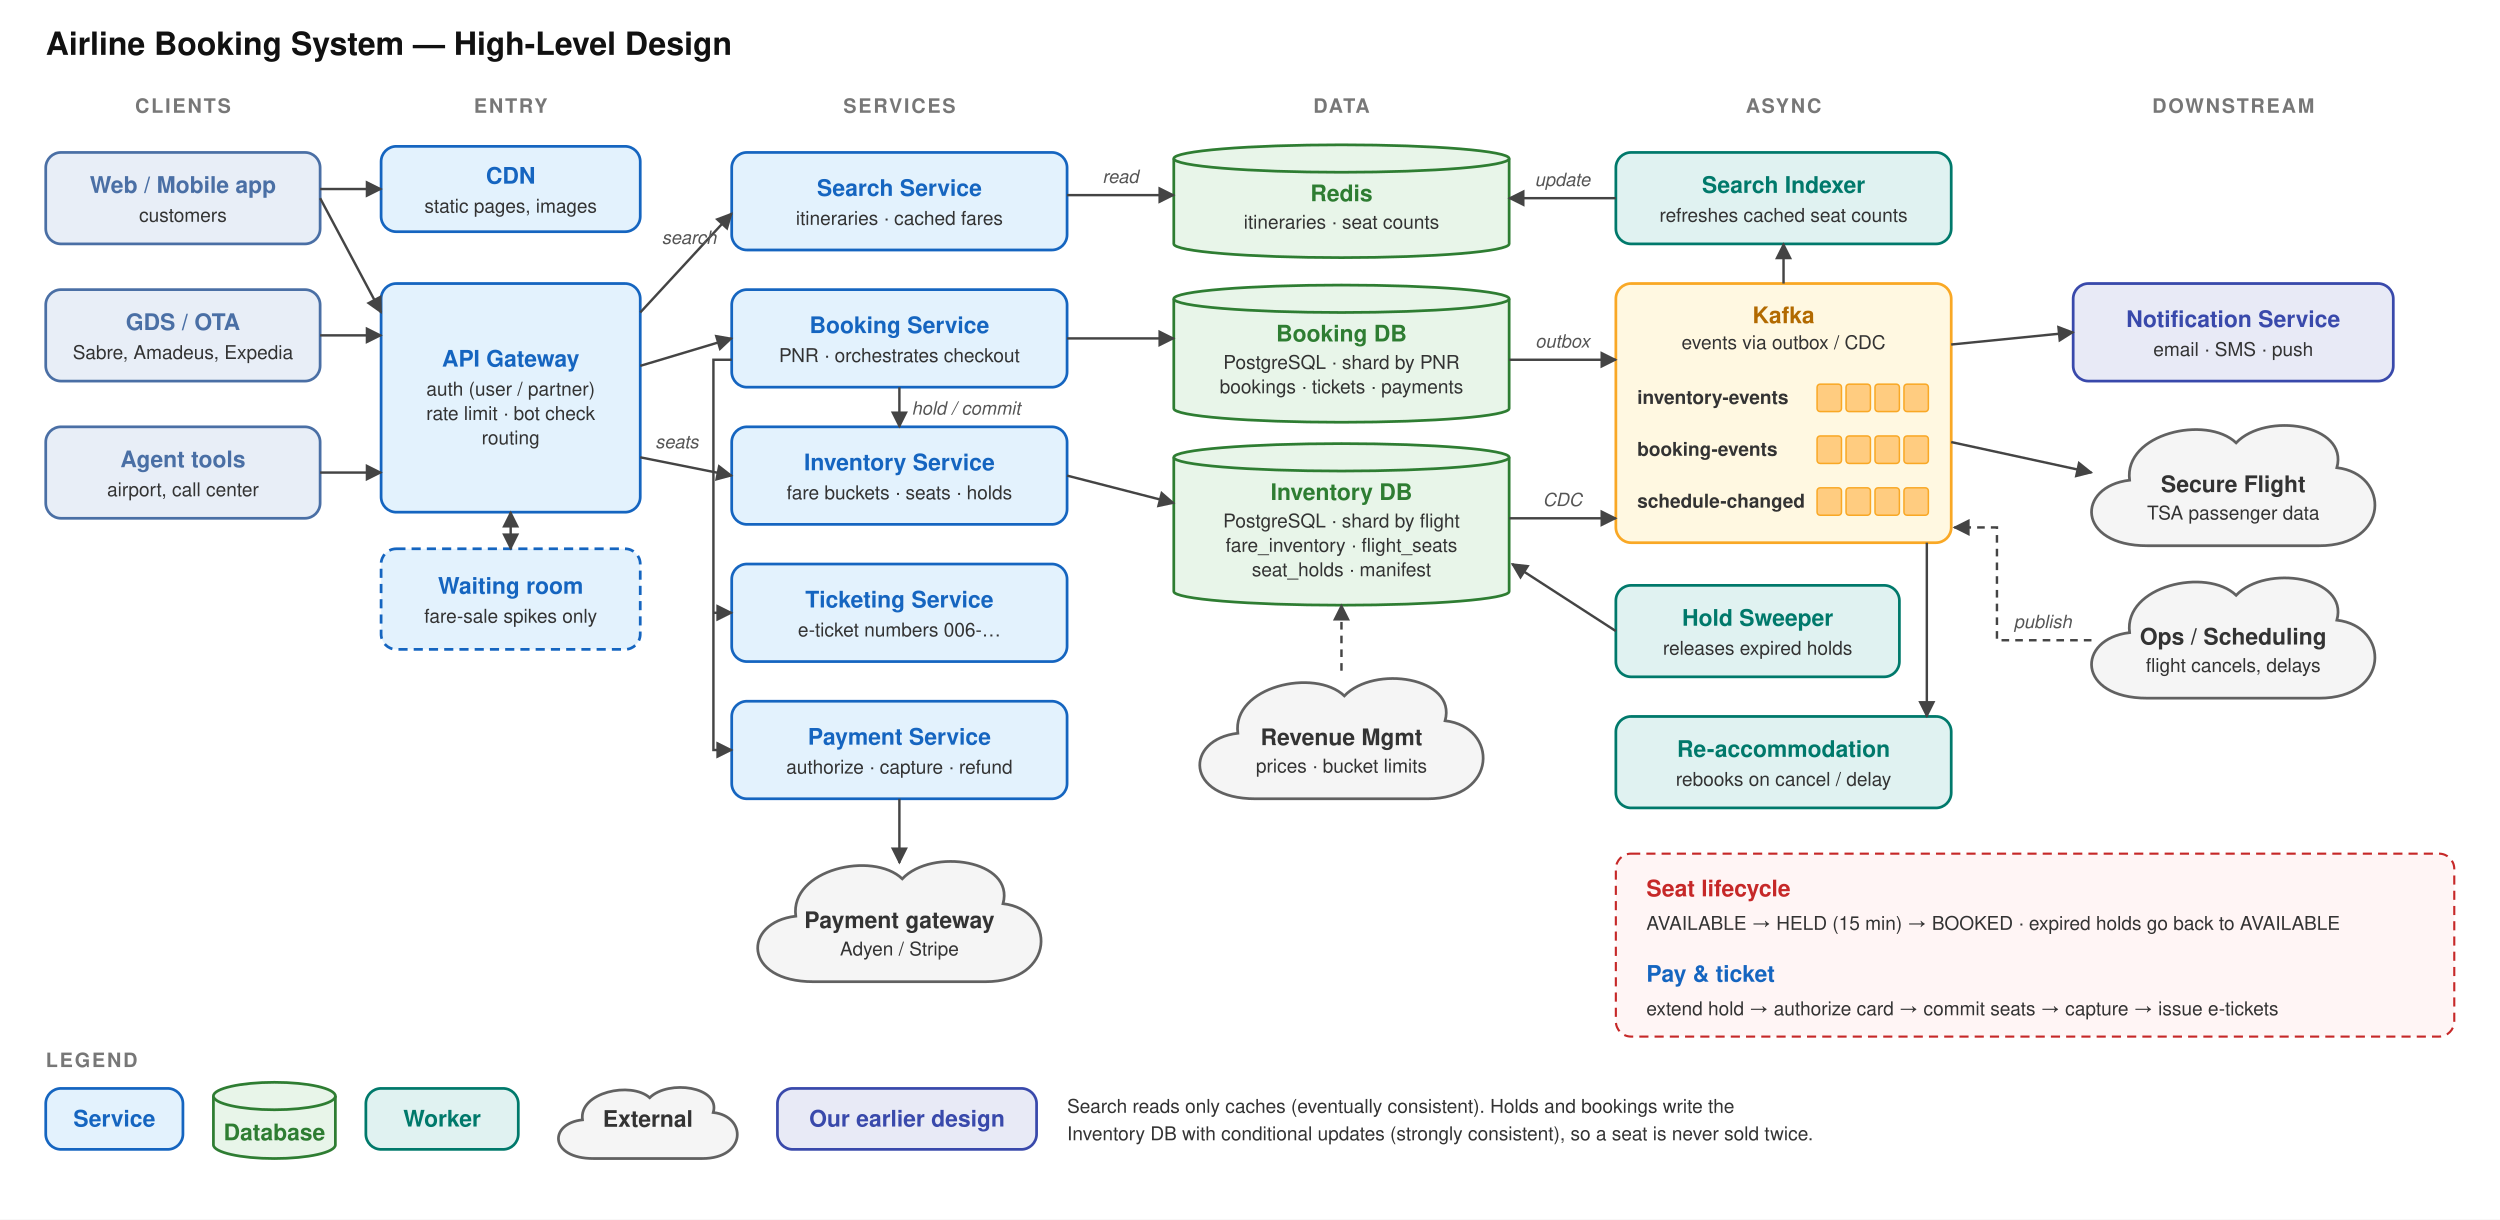
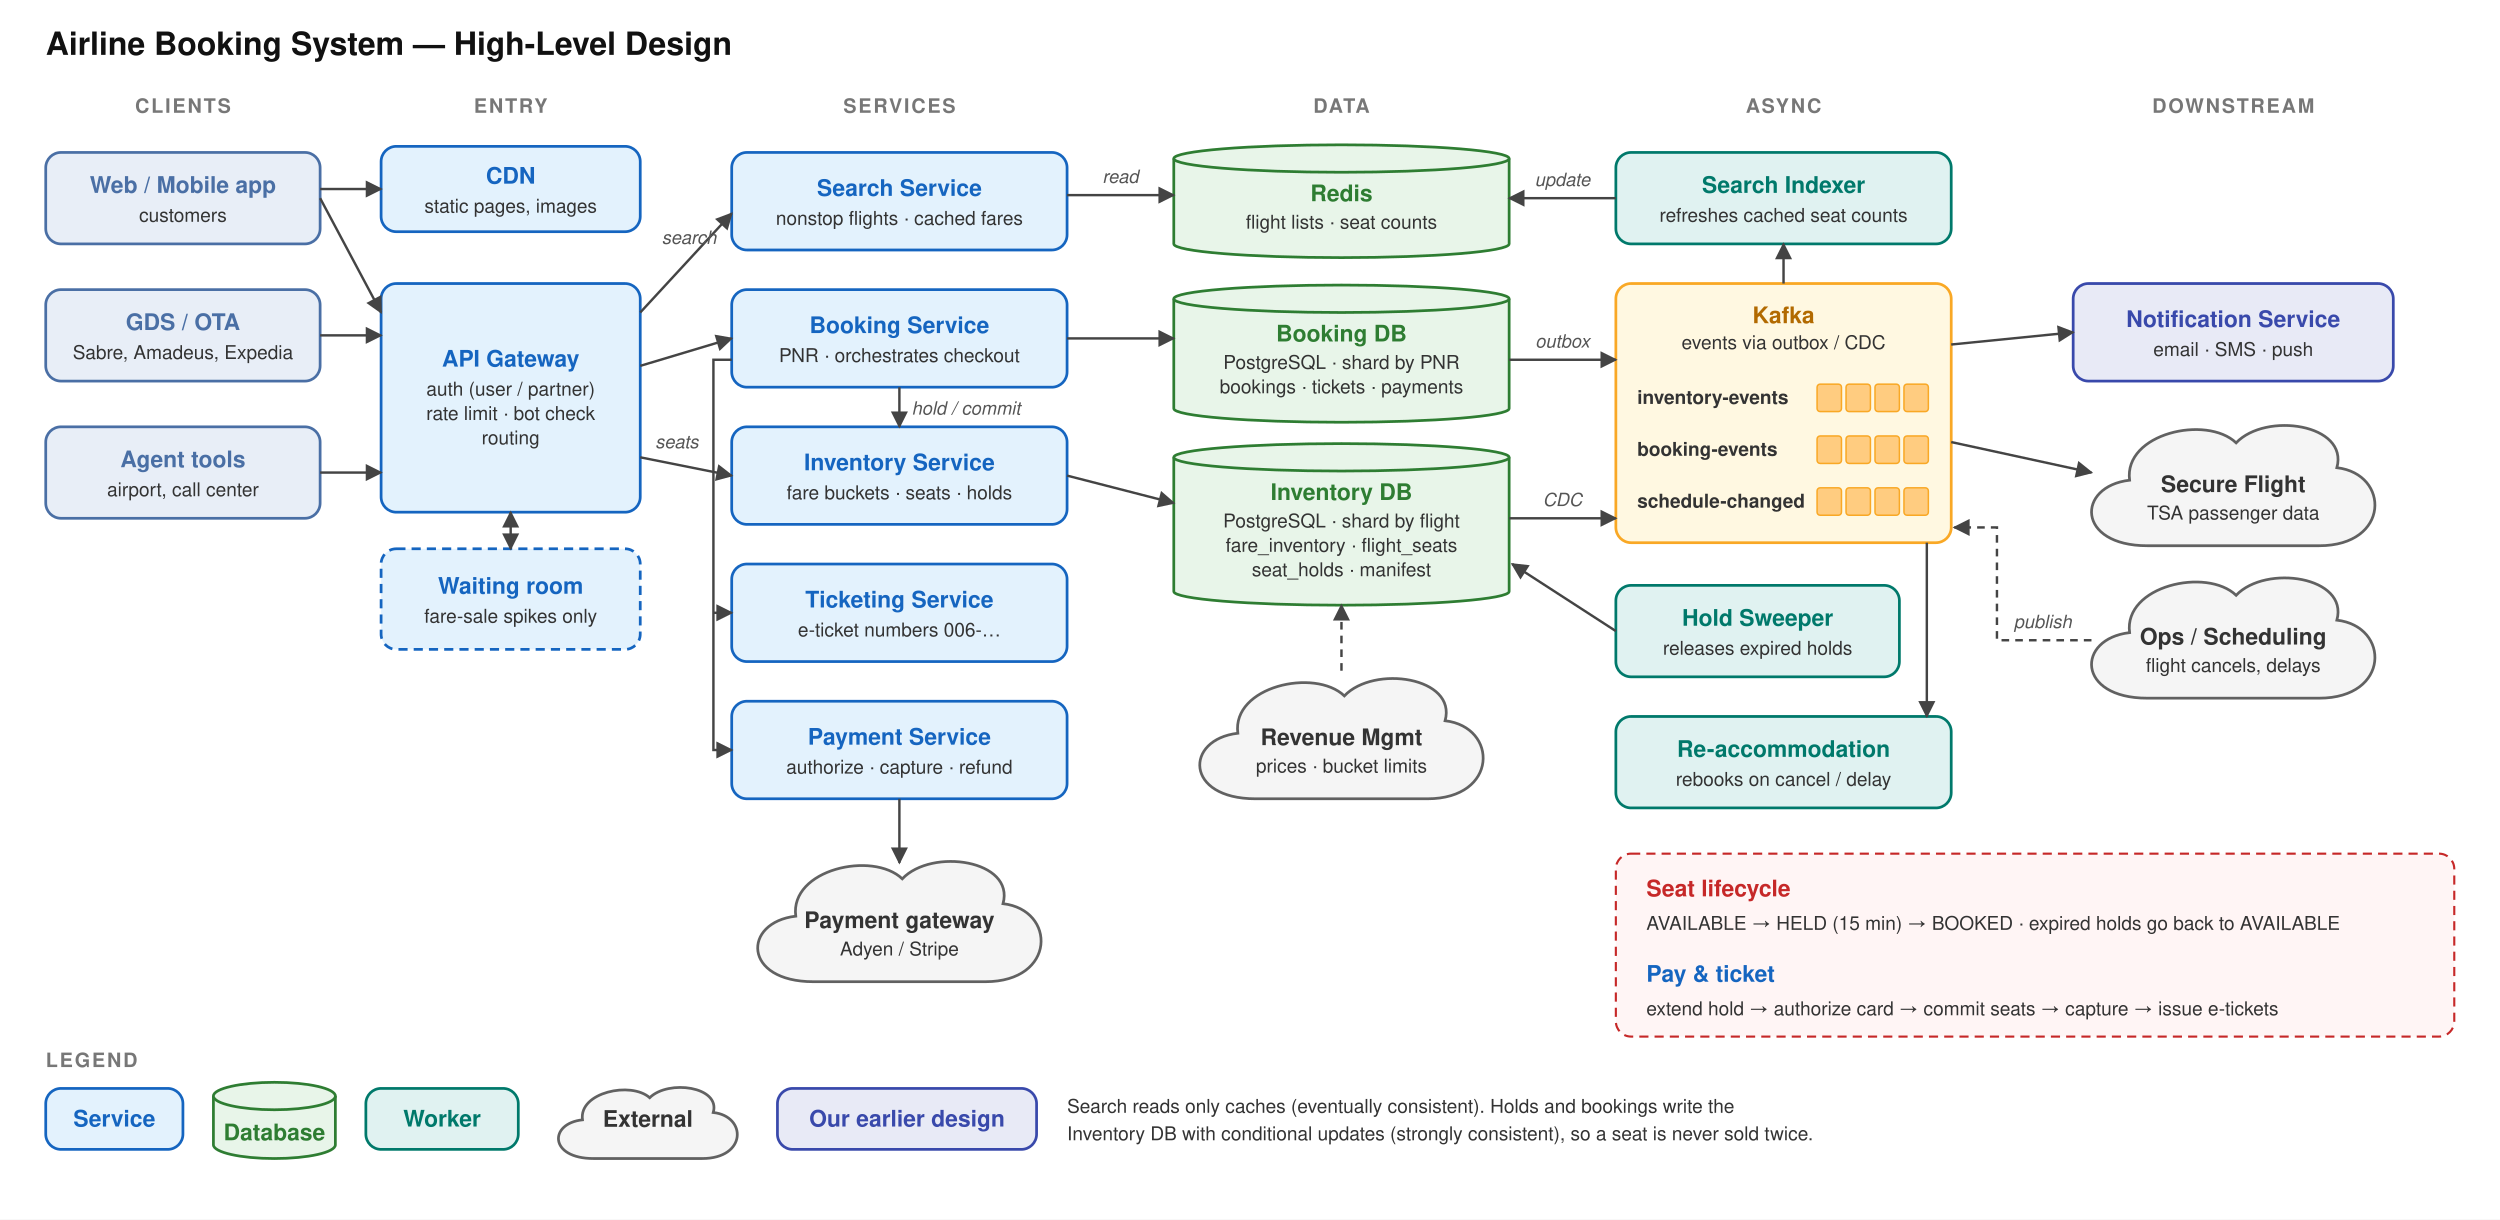
<svg xmlns="http://www.w3.org/2000/svg" width="1640" height="800" viewBox="0 0 1640 800" font-family="Segoe UI, Helvetica, Arial, sans-serif">
  <defs>
    <marker id="ah" viewBox="0 0 10 10" refX="9" refY="5" markerWidth="7" markerHeight="7" orient="auto-start-reverse">
      <path d="M0,0 L10,5 L0,10 z" fill="#444" />
    </marker>
    <style>.t{font-size:15px;font-weight:700}.s{font-size:12.5px;fill:#333}.l{font-size:12px;fill:#555;font-style:italic}.h{font-size:13px;font-weight:700;fill:#777;letter-spacing:1.2px}.title{font-size:21px;font-weight:700;fill:#111}</style>
  </defs>
  <rect width="1640" height="800" fill="#ffffff" />
  <text x="30" y="36" class="title">Airline Booking System — High-Level Design</text>
  <text x="120" y="74" class="h" text-anchor="middle">CLIENTS</text>
  <text x="335" y="74" class="h" text-anchor="middle">ENTRY</text>
  <text x="590" y="74" class="h" text-anchor="middle">SERVICES</text>
  <text x="880" y="74" class="h" text-anchor="middle">DATA</text>
  <text x="1170" y="74" class="h" text-anchor="middle">ASYNC</text>
  <text x="1465" y="74" class="h" text-anchor="middle">DOWNSTREAM</text>
  <rect x="30" y="100" width="180" height="60" rx="10" fill="#E8EEF7" stroke="#4A6FA5" stroke-width="1.8" />
  <text x="120.0" y="126.5" class="t" text-anchor="middle" fill="#4A6FA5">Web / Mobile app</text>
  <text x="120.0" y="145.5" class="s" text-anchor="middle">customers</text>
  <rect x="30" y="190" width="180" height="60" rx="10" fill="#E8EEF7" stroke="#4A6FA5" stroke-width="1.8" />
  <text x="120.0" y="216.5" class="t" text-anchor="middle" fill="#4A6FA5">GDS / OTA</text>
  <text x="120.0" y="235.5" class="s" text-anchor="middle">Sabre, Amadeus, Expedia</text>
  <rect x="30" y="280" width="180" height="60" rx="10" fill="#E8EEF7" stroke="#4A6FA5" stroke-width="1.8" />
  <text x="120.0" y="306.5" class="t" text-anchor="middle" fill="#4A6FA5">Agent tools</text>
  <text x="120.0" y="325.5" class="s" text-anchor="middle">airport, call center</text>
  <rect x="250" y="96" width="170" height="56" rx="10" fill="#E3F2FD" stroke="#1565C0" stroke-width="1.8" />
  <text x="335.0" y="120.5" class="t" text-anchor="middle" fill="#1565C0">CDN</text>
  <text x="335.0" y="139.5" class="s" text-anchor="middle">static pages, images</text>
  <rect x="250" y="186" width="170" height="150" rx="10" fill="#E3F2FD" stroke="#1565C0" stroke-width="1.8" />
  <text x="335.0" y="240.5" class="t" text-anchor="middle" fill="#1565C0">API Gateway</text>
  <text x="335.0" y="259.5" class="s" text-anchor="middle">auth (user / partner)</text>
  <text x="335.0" y="275.5" class="s" text-anchor="middle">rate limit · bot check</text>
  <text x="335.0" y="291.5" class="s" text-anchor="middle">routing</text>
  <rect x="250" y="360" width="170" height="66" rx="10" fill="#E3F2FD" stroke="#1565C0" stroke-width="1.8" stroke-dasharray="6 4" />
  <text x="335.0" y="389.5" class="t" text-anchor="middle" fill="#1565C0">Waiting room</text>
  <text x="335.0" y="408.5" class="s" text-anchor="middle">fare-sale spikes only</text>
  <polyline points="210,124 250,124" fill="none" stroke="#444" stroke-width="1.6" marker-end="url(#ah)" />
  <polyline points="210,130 250,205" fill="none" stroke="#444" stroke-width="1.6" marker-end="url(#ah)" />
  <polyline points="210,220 250,220" fill="none" stroke="#444" stroke-width="1.6" marker-end="url(#ah)" />
  <polyline points="210,310 250,310" fill="none" stroke="#444" stroke-width="1.6" marker-end="url(#ah)" />
  <polyline points="335,336 335,360" fill="none" stroke="#444" stroke-width="1.6" marker-start="url(#ah)" marker-end="url(#ah)" />
  <rect x="480" y="100" width="220" height="64" rx="10" fill="#E3F2FD" stroke="#1565C0" stroke-width="1.8" />
  <text x="590.0" y="128.5" class="t" text-anchor="middle" fill="#1565C0">Search Service</text>
-   <text x="590.0" y="147.5" class="s" text-anchor="middle">itineraries · cached fares</text>
+   <text x="590.0" y="147.5" class="s" text-anchor="middle">nonstop flights · cached fares</text>
  <rect x="480" y="190" width="220" height="64" rx="10" fill="#E3F2FD" stroke="#1565C0" stroke-width="1.8" />
  <text x="590.0" y="218.5" class="t" text-anchor="middle" fill="#1565C0">Booking Service</text>
  <text x="590.0" y="237.5" class="s" text-anchor="middle">PNR · orchestrates checkout</text>
  <rect x="480" y="280" width="220" height="64" rx="10" fill="#E3F2FD" stroke="#1565C0" stroke-width="1.8" />
  <text x="590.0" y="308.5" class="t" text-anchor="middle" fill="#1565C0">Inventory Service</text>
  <text x="590.0" y="327.5" class="s" text-anchor="middle">fare buckets · seats · holds</text>
  <rect x="480" y="370" width="220" height="64" rx="10" fill="#E3F2FD" stroke="#1565C0" stroke-width="1.8" />
  <text x="590.0" y="398.5" class="t" text-anchor="middle" fill="#1565C0">Ticketing Service</text>
  <text x="590.0" y="417.5" class="s" text-anchor="middle">e-ticket numbers 006-…</text>
  <rect x="480" y="460" width="220" height="64" rx="10" fill="#E3F2FD" stroke="#1565C0" stroke-width="1.8" />
  <text x="590.0" y="488.5" class="t" text-anchor="middle" fill="#1565C0">Payment Service</text>
  <text x="590.0" y="507.5" class="s" text-anchor="middle">authorize · capture · refund</text>
  <polyline points="420,205 480,140" fill="none" stroke="#444" stroke-width="1.6" marker-end="url(#ah)" />
  <text x="452" y="160" class="l" text-anchor="middle">search</text>
  <polyline points="420,240 480,222" fill="none" stroke="#444" stroke-width="1.6" marker-end="url(#ah)" />
  <polyline points="420,300 480,312" fill="none" stroke="#444" stroke-width="1.6" marker-end="url(#ah)" />
  <text x="444" y="294" class="l" text-anchor="middle">seats</text>
  <polyline points="590,254 590,280" fill="none" stroke="#444" stroke-width="1.6" marker-end="url(#ah)" />
  <text x="598" y="272" class="l" text-anchor="start">hold / commit</text>
  <polyline points="480,236 468,236 468,492 480,492" fill="none" stroke="#444" stroke-width="1.6" marker-end="url(#ah)" />
  <polyline points="468,402 480,402" fill="none" stroke="#444" stroke-width="1.6" marker-end="url(#ah)" />
  <path d="M533.6,644.0 C487.0,644.0 487.0,605.1 522.0,601.0 C518.1,570.3 572.5,558.0 591.9,576.5 C611.4,556.0 665.8,564.2 658.0,592.8 C693.0,596.9 693.0,644.0 646.4,644.0 Z" fill="#F5F5F5" stroke="#616161" stroke-width="1.8" />
  <text x="590.0" y="608.8" class="t" text-anchor="middle" fill="#333">Payment gateway</text>
  <text x="590.0" y="626.8" class="s" text-anchor="middle">Adyen / Stripe</text>
  <polyline points="590,524 590,566" fill="none" stroke="#444" stroke-width="1.6" marker-end="url(#ah)" />
  <path d="M770,104 L770,160 A110.0,9 0 0 0 990,160 L990,104" fill="#E8F5E9" stroke="#2E7D32" stroke-width="1.8" />
  <ellipse cx="880.0" cy="104" rx="110.0" ry="9" fill="#E8F5E9" stroke="#2E7D32" stroke-width="1.8" />
  <text x="880.0" y="132" class="t" text-anchor="middle" fill="#2E7D32">Redis</text>
-   <text x="880.0" y="150" class="s" text-anchor="middle">itineraries · seat counts</text>
+   <text x="880.0" y="150" class="s" text-anchor="middle">flight lists · seat counts</text>
  <path d="M770,196 L770,268 A110.0,9 0 0 0 990,268 L990,196" fill="#E8F5E9" stroke="#2E7D32" stroke-width="1.8" />
  <ellipse cx="880.0" cy="196" rx="110.0" ry="9" fill="#E8F5E9" stroke="#2E7D32" stroke-width="1.8" />
  <text x="880.0" y="224" class="t" text-anchor="middle" fill="#2E7D32">Booking DB</text>
  <text x="880.0" y="242" class="s" text-anchor="middle">PostgreSQL · shard by PNR</text>
  <text x="880.0" y="258" class="s" text-anchor="middle">bookings · tickets · payments</text>
  <path d="M770,300 L770,388 A110.0,9 0 0 0 990,388 L990,300" fill="#E8F5E9" stroke="#2E7D32" stroke-width="1.8" />
  <ellipse cx="880.0" cy="300" rx="110.0" ry="9" fill="#E8F5E9" stroke="#2E7D32" stroke-width="1.8" />
  <text x="880.0" y="328" class="t" text-anchor="middle" fill="#2E7D32">Inventory DB</text>
  <text x="880.0" y="346" class="s" text-anchor="middle">PostgreSQL · shard by flight</text>
  <text x="880.0" y="362" class="s" text-anchor="middle">fare_inventory · flight_seats</text>
  <text x="880.0" y="378" class="s" text-anchor="middle">seat_holds · manifest</text>
  <path d="M823.6,524.0 C777.0,524.0 777.0,485.1 812.0,481.0 C808.1,450.3 862.5,438.0 881.9,456.5 C901.4,436.0 955.8,444.2 948.0,472.8 C983.0,476.9 983.0,524.0 936.4,524.0 Z" fill="#F5F5F5" stroke="#616161" stroke-width="1.8" />
  <text x="880.0" y="488.8" class="t" text-anchor="middle" fill="#333">Revenue Mgmt</text>
  <text x="880.0" y="506.8" class="s" text-anchor="middle">prices · bucket limits</text>
  <polyline points="700,128 770,128" fill="none" stroke="#444" stroke-width="1.6" marker-end="url(#ah)" />
  <text x="735" y="120" class="l" text-anchor="middle">read</text>
  <polyline points="700,222 770,222" fill="none" stroke="#444" stroke-width="1.6" marker-end="url(#ah)" />
  <polyline points="700,312 770,330" fill="none" stroke="#444" stroke-width="1.6" marker-end="url(#ah)" />
  <polyline points="880,440 880,397" fill="none" stroke="#444" stroke-width="1.6" stroke-dasharray="5 4" marker-end="url(#ah)" />
  <rect x="1060" y="100" width="220" height="60" rx="10" fill="#E0F2F1" stroke="#00796B" stroke-width="1.8" />
  <text x="1170.0" y="126.5" class="t" text-anchor="middle" fill="#00796B">Search Indexer</text>
  <text x="1170.0" y="145.5" class="s" text-anchor="middle">refreshes cached seat counts</text>
  <rect x="1060" y="186" width="220" height="170" rx="10" fill="#FFF8E1" stroke="#F9A825" stroke-width="1.8" />
  <text x="1170.0" y="212" class="t" text-anchor="middle" fill="#B26A00">Kafka</text>
  <text x="1170.0" y="229" class="s" text-anchor="middle">events via outbox / CDC</text>
  <text x="1074" y="265" class="s" font-weight="600">inventory-events</text>
  <rect x="1192" y="252" width="16" height="18" rx="2" fill="#FFCC80" stroke="#F9A825" stroke-width="1" />
  <rect x="1211" y="252" width="16" height="18" rx="2" fill="#FFCC80" stroke="#F9A825" stroke-width="1" />
  <rect x="1230" y="252" width="16" height="18" rx="2" fill="#FFCC80" stroke="#F9A825" stroke-width="1" />
  <rect x="1249" y="252" width="16" height="18" rx="2" fill="#FFCC80" stroke="#F9A825" stroke-width="1" />
  <text x="1074" y="299" class="s" font-weight="600">booking-events</text>
  <rect x="1192" y="286" width="16" height="18" rx="2" fill="#FFCC80" stroke="#F9A825" stroke-width="1" />
  <rect x="1211" y="286" width="16" height="18" rx="2" fill="#FFCC80" stroke="#F9A825" stroke-width="1" />
  <rect x="1230" y="286" width="16" height="18" rx="2" fill="#FFCC80" stroke="#F9A825" stroke-width="1" />
  <rect x="1249" y="286" width="16" height="18" rx="2" fill="#FFCC80" stroke="#F9A825" stroke-width="1" />
  <text x="1074" y="333" class="s" font-weight="600">schedule-changed</text>
  <rect x="1192" y="320" width="16" height="18" rx="2" fill="#FFCC80" stroke="#F9A825" stroke-width="1" />
  <rect x="1211" y="320" width="16" height="18" rx="2" fill="#FFCC80" stroke="#F9A825" stroke-width="1" />
  <rect x="1230" y="320" width="16" height="18" rx="2" fill="#FFCC80" stroke="#F9A825" stroke-width="1" />
  <rect x="1249" y="320" width="16" height="18" rx="2" fill="#FFCC80" stroke="#F9A825" stroke-width="1" />
  <rect x="1060" y="384" width="186" height="60" rx="10" fill="#E0F2F1" stroke="#00796B" stroke-width="1.8" />
  <text x="1153.0" y="410.5" class="t" text-anchor="middle" fill="#00796B">Hold Sweeper</text>
  <text x="1153.0" y="429.5" class="s" text-anchor="middle">releases expired holds</text>
  <rect x="1060" y="470" width="220" height="60" rx="10" fill="#E0F2F1" stroke="#00796B" stroke-width="1.8" />
  <text x="1170.0" y="496.5" class="t" text-anchor="middle" fill="#00796B">Re-accommodation</text>
  <text x="1170.0" y="515.5" class="s" text-anchor="middle">rebooks on cancel / delay</text>
  <polyline points="1060,130 990,130" fill="none" stroke="#444" stroke-width="1.6" marker-end="url(#ah)" />
  <text x="1025" y="122" class="l" text-anchor="middle">update</text>
  <polyline points="1170,186 1170,160" fill="none" stroke="#444" stroke-width="1.6" marker-end="url(#ah)" />
  <polyline points="990,236 1060,236" fill="none" stroke="#444" stroke-width="1.6" marker-end="url(#ah)" />
  <text x="1025" y="228" class="l" text-anchor="middle">outbox</text>
  <polyline points="990,340 1060,340" fill="none" stroke="#444" stroke-width="1.6" marker-end="url(#ah)" />
  <text x="1025" y="332" class="l" text-anchor="middle">CDC</text>
  <polyline points="1060,414 992,370" fill="none" stroke="#444" stroke-width="1.6" marker-end="url(#ah)" />
  <polyline points="1264,356 1264,470" fill="none" stroke="#444" stroke-width="1.6" marker-end="url(#ah)" />
  <rect x="1360" y="186" width="210" height="64" rx="10" fill="#E8EAF6" stroke="#3949AB" stroke-width="1.8" />
  <text x="1465.0" y="214.5" class="t" text-anchor="middle" fill="#3949AB">Notification Service</text>
  <text x="1465.0" y="233.5" class="s" text-anchor="middle">email · SMS · push</text>
  <path d="M1408.6,458.0 C1362.0,458.0 1362.0,419.1 1397.0,415.0 C1393.1,384.3 1447.5,372.0 1466.9,390.5 C1486.4,370.0 1540.8,378.2 1533.0,406.8 C1568.0,410.9 1568.0,458.0 1521.4,458.0 Z" fill="#F5F5F5" stroke="#616161" stroke-width="1.8" />
  <text x="1465.0" y="422.8" class="t" text-anchor="middle" fill="#333">Ops / Scheduling</text>
  <text x="1465.0" y="440.8" class="s" text-anchor="middle">flight cancels, delays</text>
  <path d="M1408.6,358.0 C1362.0,358.0 1362.0,319.1 1397.0,315.0 C1393.1,284.3 1447.5,272.0 1466.9,290.5 C1486.4,270.0 1540.8,278.2 1533.0,306.8 C1568.0,310.9 1568.0,358.0 1521.4,358.0 Z" fill="#F5F5F5" stroke="#616161" stroke-width="1.8" />
  <text x="1465.0" y="322.8" class="t" text-anchor="middle" fill="#333">Secure Flight</text>
  <text x="1465.0" y="340.8" class="s" text-anchor="middle">TSA passenger data</text>
  <polyline points="1280,226 1360,218" fill="none" stroke="#444" stroke-width="1.6" marker-end="url(#ah)" />
  <polyline points="1372,420 1310,420 1310,346 1282,346" fill="none" stroke="#444" stroke-width="1.6" stroke-dasharray="5 4" marker-end="url(#ah)" />
  <text x="1340" y="412" class="l" text-anchor="middle">publish</text>
  <polyline points="1280,290 1372,310" fill="none" stroke="#444" stroke-width="1.6" marker-end="url(#ah)" />
  <rect x="1060" y="560" width="550" height="120" rx="10" fill="#FFF5F5" stroke="#C62828" stroke-width="1.4" stroke-dasharray="6 4" />
  <text x="1080" y="588" class="t" fill="#C62828">Seat lifecycle</text>
  <text x="1080" y="610" class="s">AVAILABLE → HELD (15 min) → BOOKED · expired holds go back to AVAILABLE</text>
  <text x="1080" y="644" class="t" fill="#1565C0">Pay &amp; ticket</text>
  <text x="1080" y="666" class="s">extend hold → authorize card → commit seats → capture → issue e-tickets</text>
  <text x="30" y="700" class="h">LEGEND</text>
  <rect x="30" y="714" width="90" height="40" rx="10" fill="#E3F2FD" stroke="#1565C0" stroke-width="1.8" />
  <text x="75.0" y="739.0" class="t" text-anchor="middle" fill="#1565C0">Service</text>
  <path d="M140,719 L140,751 A40,9 0 0 0 220,751 L220,719" fill="#E8F5E9" stroke="#2E7D32" stroke-width="1.8" />
  <ellipse cx="180" cy="719" rx="40" ry="9" fill="#E8F5E9" stroke="#2E7D32" stroke-width="1.8" />
  <text x="180" y="748" class="t" text-anchor="middle" fill="#2E7D32">Database</text>
  <rect x="240" y="714" width="100" height="40" rx="10" fill="#E0F2F1" stroke="#00796B" stroke-width="1.8" />
  <text x="290.0" y="739.0" class="t" text-anchor="middle" fill="#00796B">Worker</text>
  <path d="M389.4,760.0 C360.0,760.0 360.0,737.0 382.1,734.6 C379.6,716.5 414.0,709.2 426.2,720.1 C438.5,708.0 472.8,712.8 467.9,729.8 C490.0,732.2 490.0,760.0 460.6,760.0 Z" fill="#F5F5F5" stroke="#616161" stroke-width="1.8" />
  <text x="425.0" y="739.2" class="t" text-anchor="middle" fill="#333">External</text>
  <text x="425.0" y="757.2" class="s" text-anchor="middle" />
  <rect x="510" y="714" width="170" height="40" rx="10" fill="#E8EAF6" stroke="#3949AB" stroke-width="1.8" />
  <text x="595.0" y="739.0" class="t" text-anchor="middle" fill="#3949AB">Our earlier design</text>
  <text x="700" y="730" class="s">Search reads only caches (eventually consistent). Holds and bookings write the</text>
  <text x="700" y="748" class="s">Inventory DB with conditional updates (strongly consistent), so a seat is never sold twice.</text>
</svg>
